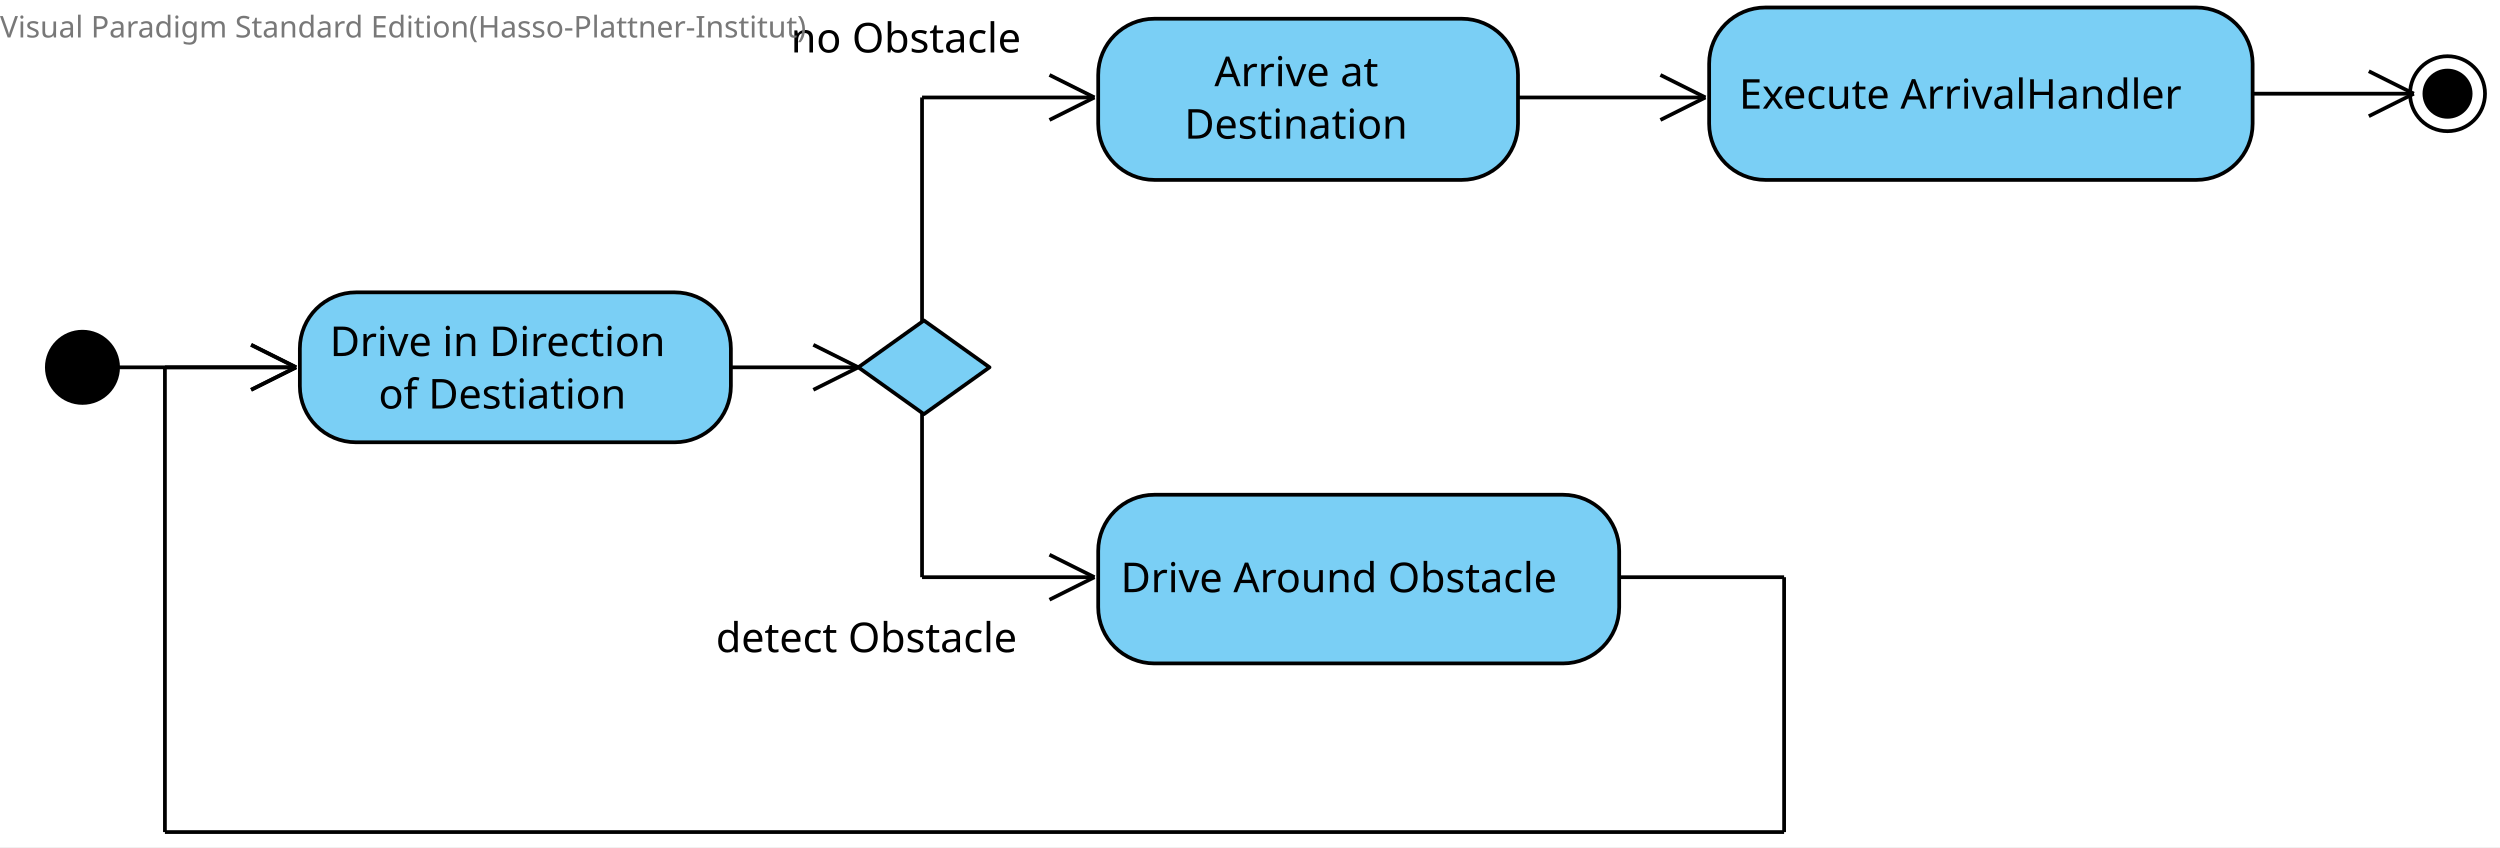
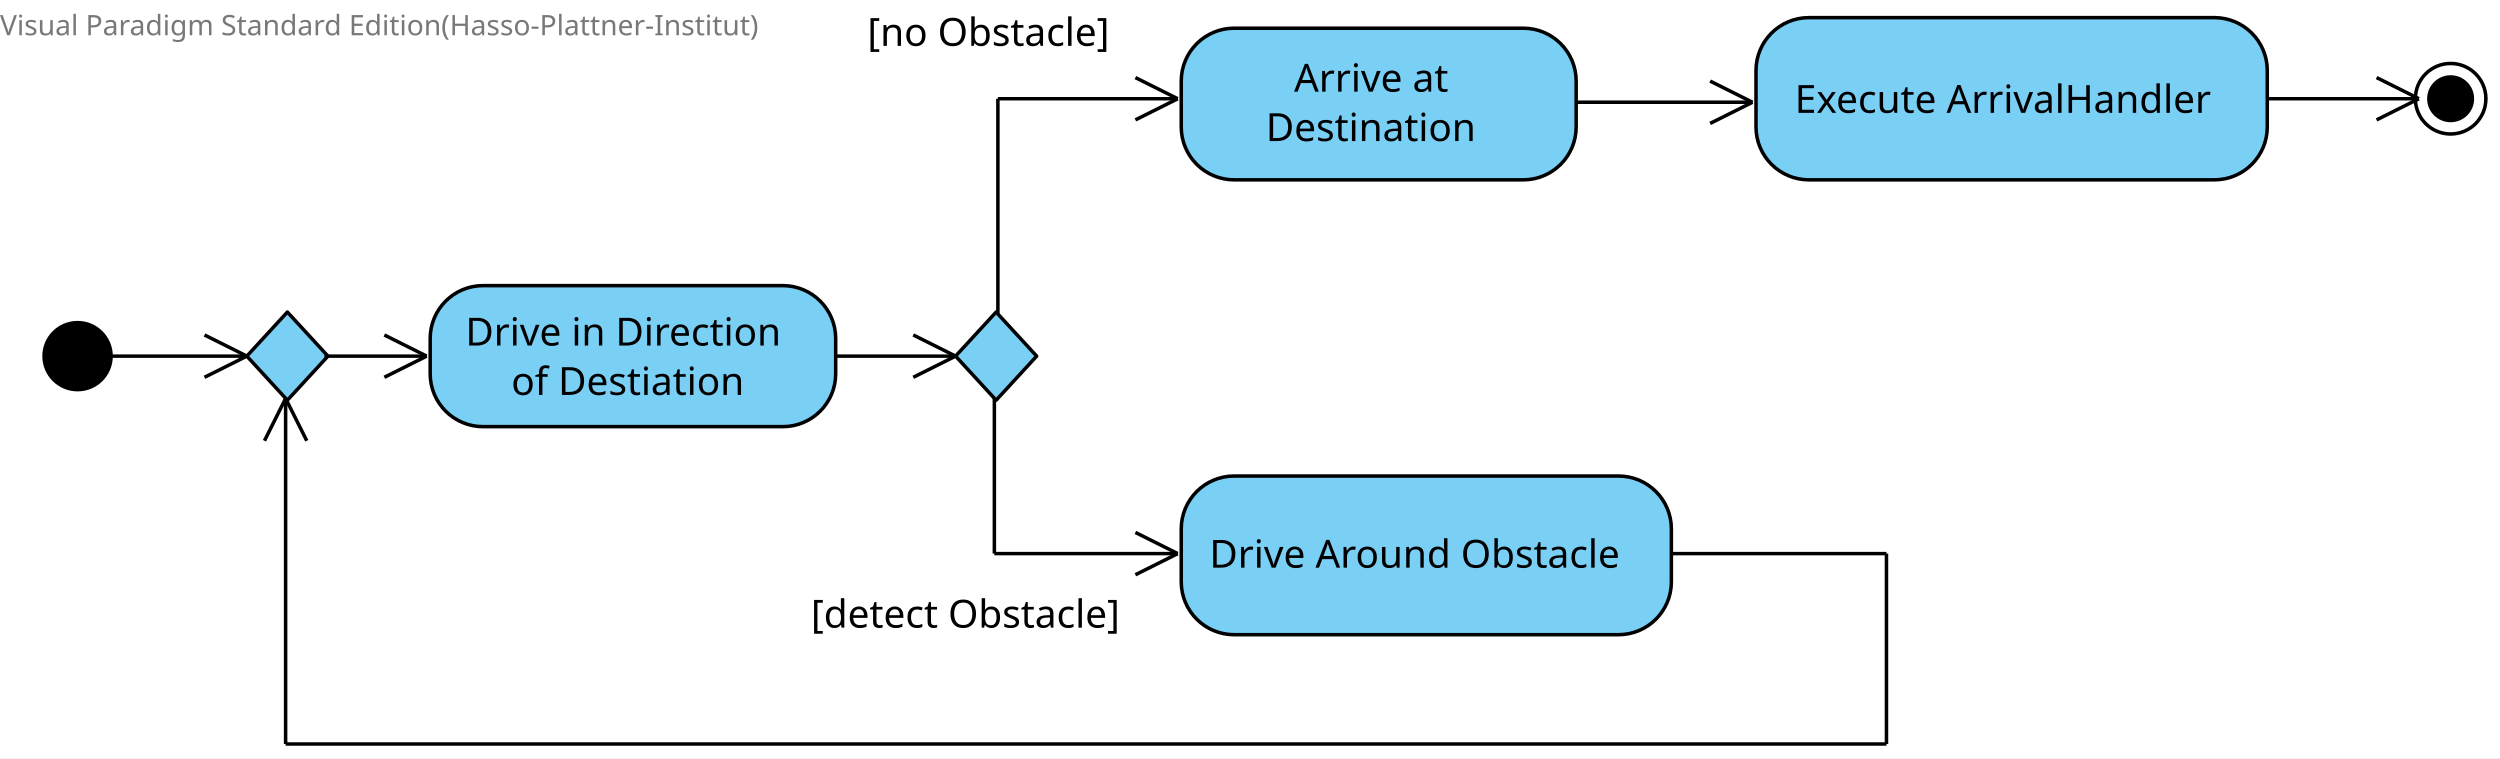
- <svg xmlns="http://www.w3.org/2000/svg" fill-opacity="0" color-rendering="auto" color-interpolation="auto" text-rendering="auto" stroke="rgb(0,0,0)" stroke-linecap="square" width="667" stroke-miterlimit="10" shape-rendering="auto" stroke-opacity="0" fill="rgb(0,0,0)" stroke-dasharray="none" font-weight="normal" stroke-width="1" height="226" font-family="'Dialog'" font-style="normal" stroke-linejoin="miter" font-size="12" stroke-dashoffset="0" image-rendering="auto">
+ <svg xmlns="http://www.w3.org/2000/svg" fill-opacity="0" color-rendering="auto" color-interpolation="auto" text-rendering="auto" stroke="rgb(0,0,0)" stroke-linecap="square" width="709" stroke-miterlimit="10" shape-rendering="auto" stroke-opacity="0" fill="rgb(0,0,0)" stroke-dasharray="none" font-weight="normal" stroke-width="1" height="215" font-family="'Dialog'" font-style="normal" stroke-linejoin="miter" font-size="12" stroke-dashoffset="0" image-rendering="auto">
  <defs id="genericDefs" />
  <g>
    <defs id="defs1">
      <clipPath clipPathUnits="userSpaceOnUse" id="clipPath1">
        <path d="M-7 -7 L51 -7 L51 31 L-7 31 L-7 -7 Z" />
      </clipPath>
      <clipPath clipPathUnits="userSpaceOnUse" id="clipPath2">
        <path d="M-7 -7 L126 -7 L126 51 L-7 51 L-7 -7 Z" />
      </clipPath>
      <clipPath clipPathUnits="userSpaceOnUse" id="clipPath3">
        <path d="M0 0 L0 40 L115 40 L115 0 Z" />
      </clipPath>
      <clipPath clipPathUnits="userSpaceOnUse" id="clipPath4">
-         <path d="M-7 -7 L52 -7 L52 51 L-7 51 L-7 -7 Z" />
+         <path d="M-7 -7 L40 -7 L40 51 L-7 51 L-7 -7 Z" />
      </clipPath>
      <clipPath clipPathUnits="userSpaceOnUse" id="clipPath5">
        <path d="M-7 -7 L123 -7 L123 54 L-7 54 L-7 -7 Z" />
      </clipPath>
      <clipPath clipPathUnits="userSpaceOnUse" id="clipPath6">
        <path d="M0 0 L0 43 L112 43 L112 0 Z" />
      </clipPath>
      <clipPath clipPathUnits="userSpaceOnUse" id="clipPath7">
        <path d="M-7 -7 L156 -7 L156 57 L-7 57 L-7 -7 Z" />
      </clipPath>
      <clipPath clipPathUnits="userSpaceOnUse" id="clipPath8">
        <path d="M0 0 L0 46 L145 46 L145 0 Z" />
      </clipPath>
      <clipPath clipPathUnits="userSpaceOnUse" id="clipPath9">
        <path d="M-7 -7 L150 -7 L150 56 L-7 56 L-7 -7 Z" />
      </clipPath>
      <clipPath clipPathUnits="userSpaceOnUse" id="clipPath10">
        <path d="M0 0 L0 45 L139 45 L139 0 Z" />
      </clipPath>
      <clipPath clipPathUnits="userSpaceOnUse" id="clipPath11">
        <path d="M-7 -7 L31 -7 L31 31 L-7 31 L-7 -7 Z" />
      </clipPath>
      <clipPath clipPathUnits="userSpaceOnUse" id="clipPath12">
-         <path d="M0 0 L152 0 L152 104 L0 104 L0 0 Z" />
+         <path d="M0 0 L254 0 L254 204 L0 204 L0 0 Z" />
      </clipPath>
      <clipPath clipPathUnits="userSpaceOnUse" id="clipPath13">
-         <path d="M0 0 L0 104 L152 104 L152 0 Z" />
+         <path d="M0 0 L0 204 L254 204 L254 0 Z" />
      </clipPath>
      <clipPath clipPathUnits="userSpaceOnUse" id="clipPath14">
-         <path d="M0 0 L154 0 L154 104 L0 104 L0 0 Z" />
+         <path d="M0 0 L138 0 L138 104 L0 104 L0 0 Z" />
      </clipPath>
      <clipPath clipPathUnits="userSpaceOnUse" id="clipPath15">
-         <path d="M0 0 L0 104 L154 104 L154 0 Z" />
+         <path d="M0 0 L0 104 L138 104 L138 0 Z" />
      </clipPath>
      <clipPath clipPathUnits="userSpaceOnUse" id="clipPath16">
-         <path d="M0 0 L138 0 L138 104 L0 104 L0 0 Z" />
+         <path d="M0 0 L155 0 L155 165 L0 165 L0 0 Z" />
      </clipPath>
      <clipPath clipPathUnits="userSpaceOnUse" id="clipPath17">
-         <path d="M0 0 L0 104 L138 104 L138 0 Z" />
+         <path d="M95 24 L95 38 L4 38 L4 24 ZM0 0 L0 165 L155 165 L155 0 Z" />
      </clipPath>
      <clipPath clipPathUnits="userSpaceOnUse" id="clipPath18">
-         <path d="M0 0 L150 0 L150 164 L0 164 L0 0 Z" />
+         <path d="M0 0 L247 0 L247 204 L0 204 L0 0 Z" />
      </clipPath>
      <clipPath clipPathUnits="userSpaceOnUse" id="clipPath19">
-         <path d="M92 27 L92 41 L6 41 L6 27 ZM0 0 L0 164 L150 164 L150 0 Z" />
+         <path d="M0 0 L0 204 L247 204 L247 0 Z" />
      </clipPath>
      <clipPath clipPathUnits="userSpaceOnUse" id="clipPath20">
-         <path d="M0 0 L147 0 L147 104 L0 104 L0 0 Z" />
+         <path d="M0 0 L156 0 L156 148 L0 148 L0 0 Z" />
      </clipPath>
      <clipPath clipPathUnits="userSpaceOnUse" id="clipPath21">
-         <path d="M0 0 L0 104 L147 104 L147 0 Z" />
+         <path d="M0 0 L0 104 L98 104 L98 118 L0 118 L0 148 L156 148 L156 0 Z" />
      </clipPath>
      <clipPath clipPathUnits="userSpaceOnUse" id="clipPath22">
-         <path d="M0 0 L150 0 L150 148 L0 148 L0 0 Z" />
+         <path d="M0 0 L143 0 L143 104 L0 104 L0 0 Z" />
      </clipPath>
      <clipPath clipPathUnits="userSpaceOnUse" id="clipPath23">
-         <path d="M0 0 L0 103 L92 103 L92 117 L0 117 L0 148 L150 148 L150 0 Z" />
+         <path d="M0 0 L0 104 L143 104 L143 0 Z" />
      </clipPath>
      <clipPath clipPathUnits="userSpaceOnUse" id="clipPath24">
-         <path d="M0 0 L536 0 L536 228 L0 228 L0 0 Z" />
+         <path d="M0 0 L133 0 L133 104 L0 104 L0 0 Z" />
      </clipPath>
      <clipPath clipPathUnits="userSpaceOnUse" id="clipPath25">
-         <path d="M294 115 L294 129 L187 129 L187 115 ZM0 0 L0 228 L536 228 L536 0 Z" />
+         <path d="M0 0 L0 104 L133 104 L133 0 Z" />
      </clipPath>
      <clipPath clipPathUnits="userSpaceOnUse" id="clipPath26">
-         <path d="M-107 -14 L214 -14 L214 28 L-107 28 L-107 -14 Z" />
+         <path d="M0 0 L558 0 L558 202 L0 202 L0 0 Z" />
      </clipPath>
      <clipPath clipPathUnits="userSpaceOnUse" id="clipPath27">
-         <path d="M-86 -14 L172 -14 L172 28 L-86 28 L-86 -14 Z" />
+         <path d="M299 104 L299 118 L189 118 L189 104 ZM0 0 L0 202 L558 202 L558 0 Z" />
+       </clipPath>
+       <clipPath clipPathUnits="userSpaceOnUse" id="clipPath28">
+         <path d="M-24 -14 L48 -14 L48 28 L-24 28 L-24 -14 Z" />
+       </clipPath>
+       <clipPath clipPathUnits="userSpaceOnUse" id="clipPath29">
+         <path d="M-110 -14 L220 -14 L220 28 L-110 28 L-110 -14 Z" />
+       </clipPath>
+       <clipPath clipPathUnits="userSpaceOnUse" id="clipPath30">
+         <path d="M-91 -14 L182 -14 L182 28 L-91 28 L-91 -14 Z" />
      </clipPath>
    </defs>
    <g fill="white" text-rendering="geometricPrecision" fill-opacity="1" stroke-opacity="1" stroke="white">
-       <rect x="0" width="667" height="226" y="0" stroke="none" />
-     </g>
-     <g font-size="11" transform="translate(2,88)" fill-opacity="1" fill="black" text-rendering="geometricPrecision" font-family="sans-serif" stroke="black" stroke-opacity="1">
+       <rect x="0" width="709" height="215" y="0" stroke="none" />
+     </g>
+     <g font-size="11" transform="translate(2,91)" fill-opacity="1" fill="black" text-rendering="geometricPrecision" font-family="sans-serif" stroke="black" stroke-opacity="1">
      <circle r="10" clip-path="url(#clipPath1)" cx="20" cy="10" stroke="none" />
    </g>
-     <g font-size="11" transform="translate(80,78)" fill-opacity="1" fill="rgb(122,207,245)" text-rendering="geometricPrecision" font-family="sans-serif" stroke="rgb(122,207,245)" stroke-opacity="1">
+     <g font-size="11" transform="translate(122,81)" fill-opacity="1" fill="rgb(122,207,245)" text-rendering="geometricPrecision" font-family="sans-serif" stroke="rgb(122,207,245)" stroke-opacity="1">
      <rect x="0" y="0" clip-path="url(#clipPath2)" width="115" rx="15" ry="15" height="40" stroke="none" />
    </g>
-     <g stroke-linecap="butt" font-size="11" transform="translate(80,78)" fill-opacity="1" fill="black" text-rendering="geometricPrecision" font-family="sans-serif" stroke-linejoin="round" stroke="black" stroke-opacity="1" stroke-miterlimit="0">
+     <g stroke-linecap="butt" font-size="11" transform="translate(122,81)" fill-opacity="1" fill="black" text-rendering="geometricPrecision" font-family="sans-serif" stroke-linejoin="round" stroke="black" stroke-opacity="1" stroke-miterlimit="0">
      <rect x="0" y="0" clip-path="url(#clipPath2)" fill="none" width="115" rx="15" ry="15" height="40" />
    </g>
-     <g font-size="11" transform="translate(80,78)" fill-opacity="1" fill="black" text-rendering="geometricPrecision" font-family="sans-serif" stroke="black" stroke-opacity="1">
-       <text x="8" xml:space="preserve" y="17" clip-path="url(#clipPath3)" stroke="none">Drive in Direction</text>
-       <text x="21" xml:space="preserve" y="31" clip-path="url(#clipPath3)" stroke="none">of Destiation</text>
-     </g>
-     <g font-size="11" transform="translate(226,78)" fill-opacity="1" fill="rgb(122,207,245)" text-rendering="geometricPrecision" font-family="sans-serif" stroke="rgb(122,207,245)" stroke-opacity="1">
-       <path d="M20.5 7.5 L38 20 L20.5 32.5 L3 20 Z" stroke="none" clip-path="url(#clipPath4)" />
-     </g>
-     <g stroke-linecap="butt" font-size="11" transform="translate(226,78)" fill-opacity="1" fill="black" text-rendering="geometricPrecision" font-family="sans-serif" stroke-linejoin="round" stroke="black" stroke-opacity="1" stroke-miterlimit="0">
-       <path fill="none" d="M20.5 7.5 L38 20 L20.5 32.5 L3 20 Z" clip-path="url(#clipPath4)" />
-     </g>
-     <g font-size="11" transform="translate(293,5)" fill-opacity="1" fill="rgb(122,207,245)" text-rendering="geometricPrecision" font-family="sans-serif" stroke="rgb(122,207,245)" stroke-opacity="1">
+     <g font-size="11" transform="translate(122,81)" fill-opacity="1" fill="black" text-rendering="geometricPrecision" font-family="sans-serif" stroke="black" stroke-opacity="1">
+       <text x="10" xml:space="preserve" y="17" clip-path="url(#clipPath3)" stroke="none">Drive in Direction</text>
+       <text x="23" xml:space="preserve" y="31" clip-path="url(#clipPath3)" stroke="none">of Destiation</text>
+     </g>
+     <g font-size="11" transform="translate(268,81)" fill-opacity="1" fill="rgb(122,207,245)" text-rendering="geometricPrecision" font-family="sans-serif" stroke="rgb(122,207,245)" stroke-opacity="1">
+       <path d="M14.5 7.5 L26 20 L14.5 32.5 L3 20 Z" stroke="none" clip-path="url(#clipPath4)" />
+     </g>
+     <g stroke-linecap="butt" font-size="11" transform="translate(268,81)" fill-opacity="1" fill="black" text-rendering="geometricPrecision" font-family="sans-serif" stroke-linejoin="round" stroke="black" stroke-opacity="1" stroke-miterlimit="0">
+       <path fill="none" d="M14.5 7.5 L26 20 L14.5 32.5 L3 20 Z" clip-path="url(#clipPath4)" />
+     </g>
+     <g font-size="11" transform="translate(335,8)" fill-opacity="1" fill="rgb(122,207,245)" text-rendering="geometricPrecision" font-family="sans-serif" stroke="rgb(122,207,245)" stroke-opacity="1">
      <rect x="0" y="0" clip-path="url(#clipPath5)" width="112" rx="15" ry="15" height="43" stroke="none" />
    </g>
-     <g stroke-linecap="butt" font-size="11" transform="translate(293,5)" fill-opacity="1" fill="black" text-rendering="geometricPrecision" font-family="sans-serif" stroke-linejoin="round" stroke="black" stroke-opacity="1" stroke-miterlimit="0">
+     <g stroke-linecap="butt" font-size="11" transform="translate(335,8)" fill-opacity="1" fill="black" text-rendering="geometricPrecision" font-family="sans-serif" stroke-linejoin="round" stroke="black" stroke-opacity="1" stroke-miterlimit="0">
      <rect x="0" y="0" clip-path="url(#clipPath5)" fill="none" width="112" rx="15" ry="15" height="43" />
    </g>
-     <g font-size="11" transform="translate(293,5)" fill-opacity="1" fill="black" text-rendering="geometricPrecision" font-family="sans-serif" stroke="black" stroke-opacity="1">
-       <text x="31" xml:space="preserve" y="18" clip-path="url(#clipPath6)" stroke="none">Arrive at</text>
-       <text x="23" xml:space="preserve" y="32" clip-path="url(#clipPath6)" stroke="none">Destination</text>
-     </g>
-     <g font-size="11" transform="translate(456,2)" fill-opacity="1" fill="rgb(122,207,245)" text-rendering="geometricPrecision" font-family="sans-serif" stroke="rgb(122,207,245)" stroke-opacity="1">
+     <g font-size="11" transform="translate(335,8)" fill-opacity="1" fill="black" text-rendering="geometricPrecision" font-family="sans-serif" stroke="black" stroke-opacity="1">
+       <text x="32" xml:space="preserve" y="18" clip-path="url(#clipPath6)" stroke="none">Arrive at</text>
+       <text x="24" xml:space="preserve" y="32" clip-path="url(#clipPath6)" stroke="none">Destination</text>
+     </g>
+     <g font-size="11" transform="translate(498,5)" fill-opacity="1" fill="rgb(122,207,245)" text-rendering="geometricPrecision" font-family="sans-serif" stroke="rgb(122,207,245)" stroke-opacity="1">
      <rect x="0" y="0" clip-path="url(#clipPath7)" width="145" rx="15" ry="15" height="46" stroke="none" />
    </g>
-     <g stroke-linecap="butt" font-size="11" transform="translate(456,2)" fill-opacity="1" fill="black" text-rendering="geometricPrecision" font-family="sans-serif" stroke-linejoin="round" stroke="black" stroke-opacity="1" stroke-miterlimit="0">
+     <g stroke-linecap="butt" font-size="11" transform="translate(498,5)" fill-opacity="1" fill="black" text-rendering="geometricPrecision" font-family="sans-serif" stroke-linejoin="round" stroke="black" stroke-opacity="1" stroke-miterlimit="0">
      <rect x="0" y="0" clip-path="url(#clipPath7)" fill="none" width="145" rx="15" ry="15" height="46" />
    </g>
-     <g font-size="11" transform="translate(456,2)" fill-opacity="1" fill="black" text-rendering="geometricPrecision" font-family="sans-serif" stroke="black" stroke-opacity="1">
-       <text x="8" xml:space="preserve" y="27" clip-path="url(#clipPath8)" stroke="none">Execute ArrivalHandler</text>
-     </g>
-     <g font-size="11" transform="translate(293,132)" fill-opacity="1" fill="rgb(122,207,245)" text-rendering="geometricPrecision" font-family="sans-serif" stroke="rgb(122,207,245)" stroke-opacity="1">
+     <g font-size="11" transform="translate(498,5)" fill-opacity="1" fill="black" text-rendering="geometricPrecision" font-family="sans-serif" stroke="black" stroke-opacity="1">
+       <text x="11" xml:space="preserve" y="27" clip-path="url(#clipPath8)" stroke="none">Execute ArrivalHandler</text>
+     </g>
+     <g font-size="11" transform="translate(335,135)" fill-opacity="1" fill="rgb(122,207,245)" text-rendering="geometricPrecision" font-family="sans-serif" stroke="rgb(122,207,245)" stroke-opacity="1">
      <rect x="0" y="0" clip-path="url(#clipPath9)" width="139" rx="15" ry="15" height="45" stroke="none" />
    </g>
-     <g stroke-linecap="butt" font-size="11" transform="translate(293,132)" fill-opacity="1" fill="black" text-rendering="geometricPrecision" font-family="sans-serif" stroke-linejoin="round" stroke="black" stroke-opacity="1" stroke-miterlimit="0">
+     <g stroke-linecap="butt" font-size="11" transform="translate(335,135)" fill-opacity="1" fill="black" text-rendering="geometricPrecision" font-family="sans-serif" stroke-linejoin="round" stroke="black" stroke-opacity="1" stroke-miterlimit="0">
      <rect x="0" y="0" clip-path="url(#clipPath9)" fill="none" width="139" rx="15" ry="15" height="45" />
    </g>
-     <g font-size="11" transform="translate(293,132)" fill-opacity="1" fill="black" text-rendering="geometricPrecision" font-family="sans-serif" stroke="black" stroke-opacity="1">
-       <text x="6" xml:space="preserve" y="26" clip-path="url(#clipPath10)" stroke="none">Drive Around Obstacle</text>
-     </g>
-     <g font-size="11" transform="translate(643,15)" fill-opacity="1" fill="black" text-rendering="geometricPrecision" font-family="sans-serif" stroke="black" stroke-opacity="1">
+     <g font-size="11" transform="translate(335,135)" fill-opacity="1" fill="black" text-rendering="geometricPrecision" font-family="sans-serif" stroke="black" stroke-opacity="1">
+       <text x="8" xml:space="preserve" y="26" clip-path="url(#clipPath10)" stroke="none">Drive Around Obstacle</text>
+     </g>
+     <g font-size="11" transform="translate(685,18)" fill-opacity="1" fill="black" text-rendering="geometricPrecision" font-family="sans-serif" stroke="black" stroke-opacity="1">
      <circle r="6.667" clip-path="url(#clipPath11)" cx="10" cy="10" stroke="none" />
      <circle stroke-linecap="butt" clip-path="url(#clipPath11)" fill="none" stroke-linejoin="round" r="10" cx="10" cy="10" stroke-miterlimit="0" />
    </g>
-     <g stroke-linecap="butt" font-size="11" transform="translate(-19,48)" fill-opacity="1" fill="black" text-rendering="geometricPrecision" font-family="sans-serif" stroke-linejoin="round" stroke="black" stroke-opacity="1">
-       <line y2="50" fill="none" x1="50" clip-path="url(#clipPath13)" x2="98" y1="50" />
-       <line y2="44" fill="none" x1="98" clip-path="url(#clipPath13)" x2="86" y1="50" />
-       <line y2="56" fill="none" x1="98" clip-path="url(#clipPath13)" x2="86" y1="50" />
-     </g>
-     <g stroke-linecap="butt" font-size="11" transform="translate(355,-24)" fill-opacity="1" fill="black" text-rendering="geometricPrecision" font-family="sans-serif" stroke-linejoin="round" stroke="black" stroke-opacity="1">
-       <line y2="50" fill="none" x1="50" clip-path="url(#clipPath15)" x2="100" y1="50" />
-       <line y2="44" fill="none" x1="100" clip-path="url(#clipPath15)" x2="88" y1="50" />
-       <line y2="56" fill="none" x1="100" clip-path="url(#clipPath15)" x2="88" y1="50" />
-     </g>
-     <g stroke-linecap="butt" font-size="11" transform="translate(145,48)" fill-opacity="1" fill="black" text-rendering="geometricPrecision" font-family="sans-serif" stroke-linejoin="round" stroke="black" stroke-opacity="1">
-       <line y2="50" fill="none" x1="50" clip-path="url(#clipPath17)" x2="84" y1="50" />
-       <line y2="44" fill="none" x1="84" clip-path="url(#clipPath17)" x2="72" y1="50" />
-       <line y2="56" fill="none" x1="84" clip-path="url(#clipPath17)" x2="72" y1="50" />
-     </g>
-     <g stroke-linecap="butt" font-size="11" transform="translate(196,-24)" fill-opacity="1" fill="black" text-rendering="geometricPrecision" font-family="sans-serif" stroke-linejoin="round" stroke="black" stroke-opacity="1">
-       <line y2="50" fill="none" x1="50" clip-path="url(#clipPath19)" x2="50" y1="110" />
-       <line y2="50" fill="none" x1="50" clip-path="url(#clipPath19)" x2="96" y1="50" />
-       <line y2="44" fill="none" x1="96" clip-path="url(#clipPath19)" x2="84" y1="50" />
-       <line y2="56" fill="none" x1="96" clip-path="url(#clipPath19)" x2="84" y1="50" />
-     </g>
-     <g stroke-linecap="butt" font-size="11" transform="translate(551,-25)" fill-opacity="1" fill="black" text-rendering="geometricPrecision" font-family="sans-serif" stroke-linejoin="round" stroke="black" stroke-opacity="1">
-       <line y2="50" fill="none" x1="50" clip-path="url(#clipPath21)" x2="93" y1="50" />
-       <line y2="44" fill="none" x1="93" clip-path="url(#clipPath21)" x2="81" y1="50" />
-       <line y2="56" fill="none" x1="93" clip-path="url(#clipPath21)" x2="81" y1="50" />
-     </g>
-     <g stroke-linecap="butt" font-size="11" transform="translate(196,60)" fill-opacity="1" fill="black" text-rendering="geometricPrecision" font-family="sans-serif" stroke-linejoin="round" stroke="black" stroke-opacity="1">
-       <line y2="94" fill="none" x1="50" clip-path="url(#clipPath23)" x2="50" y1="50" />
-       <line y2="94" fill="none" x1="50" clip-path="url(#clipPath23)" x2="96" y1="94" />
-       <line y2="88" fill="none" x1="96" clip-path="url(#clipPath23)" x2="84" y1="94" />
-       <line y2="100" fill="none" x1="96" clip-path="url(#clipPath23)" x2="84" y1="94" />
-     </g>
-     <g stroke-linecap="butt" font-size="11" transform="translate(-6,48)" fill-opacity="1" fill="black" text-rendering="geometricPrecision" font-family="sans-serif" stroke-linejoin="round" stroke="black" stroke-opacity="1">
-       <line y2="106" fill="none" x1="438" clip-path="url(#clipPath25)" x2="482" y1="106" />
-       <line y2="174" fill="none" x1="482" clip-path="url(#clipPath25)" x2="482" y1="106" />
-       <line y2="174" fill="none" x1="482" clip-path="url(#clipPath25)" x2="50" y1="174" />
-       <line y2="50" fill="none" x1="50" clip-path="url(#clipPath25)" x2="50" y1="174" />
-       <line y2="50" fill="none" x1="50" clip-path="url(#clipPath25)" x2="85" y1="50" />
-       <line y2="44" fill="none" x1="85" clip-path="url(#clipPath25)" x2="73" y1="50" />
-       <line y2="56" fill="none" x1="85" clip-path="url(#clipPath25)" x2="73" y1="50" />
-     </g>
-     <g font-size="11" transform="translate(181,163)" fill-opacity="1" fill="black" text-rendering="geometricPrecision" font-family="sans-serif" stroke="black" stroke-opacity="1">
-       <text x="10" xml:space="preserve" y="11" clip-path="url(#clipPath26)" stroke="none">detect Obstacle</text>
-     </g>
-     <g font-size="11" transform="translate(202,3)" fill-opacity="1" fill="black" text-rendering="geometricPrecision" font-family="sans-serif" stroke="black" stroke-opacity="1">
-       <text x="9" xml:space="preserve" y="11" clip-path="url(#clipPath27)" stroke="none">no Obstacle</text>
+     <g font-size="11" transform="translate(67,81)" fill-opacity="1" fill="rgb(122,207,245)" text-rendering="geometricPrecision" font-family="sans-serif" stroke="rgb(122,207,245)" stroke-opacity="1">
+       <path d="M14.5 7.5 L26 20 L14.5 32.5 L3 20 Z" stroke="none" clip-path="url(#clipPath4)" />
+     </g>
+     <g stroke-linecap="butt" font-size="11" transform="translate(67,81)" fill-opacity="1" fill="black" text-rendering="geometricPrecision" font-family="sans-serif" stroke-linejoin="round" stroke="black" stroke-opacity="1" stroke-miterlimit="0">
+       <path fill="none" d="M14.5 7.5 L26 20 L14.5 32.5 L3 20 Z" clip-path="url(#clipPath4)" />
+     </g>
+     <g stroke-linecap="butt" font-size="11" transform="translate(347,-71)" fill-opacity="1" fill="black" text-rendering="geometricPrecision" font-family="sans-serif" stroke-linejoin="round" stroke="black" stroke-opacity="1">
+       <line y2="100" fill="none" x1="100" clip-path="url(#clipPath13)" x2="150" y1="100" />
+       <line y2="94" fill="none" x1="150" clip-path="url(#clipPath13)" x2="138" y1="100" />
+       <line y2="106" fill="none" x1="150" clip-path="url(#clipPath13)" x2="138" y1="100" />
+     </g>
+     <g stroke-linecap="butt" font-size="11" transform="translate(187,51)" fill-opacity="1" fill="black" text-rendering="geometricPrecision" font-family="sans-serif" stroke-linejoin="round" stroke="black" stroke-opacity="1">
+       <line y2="50" fill="none" x1="50" clip-path="url(#clipPath15)" x2="84" y1="50" />
+       <line y2="44" fill="none" x1="84" clip-path="url(#clipPath15)" x2="72" y1="50" />
+       <line y2="56" fill="none" x1="84" clip-path="url(#clipPath15)" x2="72" y1="50" />
+     </g>
+     <g stroke-linecap="butt" font-size="11" transform="translate(233,-22)" fill-opacity="1" fill="black" text-rendering="geometricPrecision" font-family="sans-serif" stroke-linejoin="round" stroke="black" stroke-opacity="1">
+       <line y2="50" fill="none" x1="50" clip-path="url(#clipPath17)" x2="50" y1="111" />
+       <line y2="50" fill="none" x1="50" clip-path="url(#clipPath17)" x2="101" y1="50" />
+       <line y2="44" fill="none" x1="101" clip-path="url(#clipPath17)" x2="89" y1="50" />
+       <line y2="56" fill="none" x1="101" clip-path="url(#clipPath17)" x2="89" y1="50" />
+     </g>
+     <g stroke-linecap="butt" font-size="11" transform="translate(543,-72)" fill-opacity="1" fill="black" text-rendering="geometricPrecision" font-family="sans-serif" stroke-linejoin="round" stroke="black" stroke-opacity="1">
+       <line y2="100" fill="none" x1="100" clip-path="url(#clipPath19)" x2="143" y1="100" />
+       <line y2="94" fill="none" x1="143" clip-path="url(#clipPath19)" x2="131" y1="100" />
+       <line y2="106" fill="none" x1="143" clip-path="url(#clipPath19)" x2="131" y1="100" />
+     </g>
+     <g stroke-linecap="butt" font-size="11" transform="translate(232,63)" fill-opacity="1" fill="black" text-rendering="geometricPrecision" font-family="sans-serif" stroke-linejoin="round" stroke="black" stroke-opacity="1">
+       <line y2="94" fill="none" x1="50" clip-path="url(#clipPath21)" x2="50" y1="50" />
+       <line y2="94" fill="none" x1="50" clip-path="url(#clipPath21)" x2="102" y1="94" />
+       <line y2="88" fill="none" x1="102" clip-path="url(#clipPath21)" x2="90" y1="94" />
+       <line y2="100" fill="none" x1="102" clip-path="url(#clipPath21)" x2="90" y1="94" />
+     </g>
+     <g stroke-linecap="butt" font-size="11" transform="translate(-19,51)" fill-opacity="1" fill="black" text-rendering="geometricPrecision" font-family="sans-serif" stroke-linejoin="round" stroke="black" stroke-opacity="1">
+       <line y2="50" fill="none" x1="50" clip-path="url(#clipPath23)" x2="89" y1="50" />
+       <line y2="44" fill="none" x1="89" clip-path="url(#clipPath23)" x2="77" y1="50" />
+       <line y2="56" fill="none" x1="89" clip-path="url(#clipPath23)" x2="77" y1="50" />
+     </g>
+     <g stroke-linecap="butt" font-size="11" transform="translate(42,51)" fill-opacity="1" fill="black" text-rendering="geometricPrecision" font-family="sans-serif" stroke-linejoin="round" stroke="black" stroke-opacity="1">
+       <line y2="50" fill="none" x1="50" clip-path="url(#clipPath25)" x2="79" y1="50" />
+       <line y2="44" fill="none" x1="79" clip-path="url(#clipPath25)" x2="67" y1="50" />
+       <line y2="56" fill="none" x1="79" clip-path="url(#clipPath25)" x2="67" y1="50" />
+     </g>
+     <g stroke-linecap="butt" font-size="11" transform="translate(31,63)" fill-opacity="1" fill="black" text-rendering="geometricPrecision" font-family="sans-serif" stroke-linejoin="round" stroke="black" stroke-opacity="1">
+       <line y2="94" fill="none" x1="443" clip-path="url(#clipPath27)" x2="504" y1="94" />
+       <line y2="148" fill="none" x1="504" clip-path="url(#clipPath27)" x2="504" y1="94" />
+       <line y2="148" fill="none" x1="504" clip-path="url(#clipPath27)" x2="50" y1="148" />
+       <line y2="50" fill="none" x1="50" clip-path="url(#clipPath27)" x2="50" y1="148" />
+       <line y2="62" fill="none" x1="50" clip-path="url(#clipPath27)" x2="44" y1="50" />
+       <line y2="62" fill="none" x1="50" clip-path="url(#clipPath27)" x2="56" y1="50" />
+     </g>
+     <g font-size="11" transform="translate(94,87)" fill-opacity="1" fill="black" text-rendering="geometricPrecision" font-family="sans-serif" stroke="black" stroke-opacity="1">
+       <text x="11" xml:space="preserve" y="11" clip-path="url(#clipPath28)" stroke="none" />
+     </g>
+     <g font-size="11" transform="translate(220,167)" fill-opacity="1" fill="black" text-rendering="geometricPrecision" font-family="sans-serif" stroke="black" stroke-opacity="1">
+       <text x="10" xml:space="preserve" y="11" clip-path="url(#clipPath29)" stroke="none">[detect Obstacle]</text>
+     </g>
+     <g font-size="11" transform="translate(237,2)" fill-opacity="1" fill="black" text-rendering="geometricPrecision" font-family="sans-serif" stroke="black" stroke-opacity="1">
+       <text x="9" xml:space="preserve" y="11" clip-path="url(#clipPath30)" stroke="none">[no Obstacle]</text>
    </g>
    <g fill="rgb(120,120,120)" text-rendering="geometricPrecision" fill-opacity="1" font-size="8" stroke-opacity="1" stroke="rgb(120,120,120)">
      <text x="0" xml:space="preserve" y="10" stroke="none">Visual Paradigm Standard Edition(Hasso-Plattner-Institut)</text>
    </g>
  </g>
</svg>
